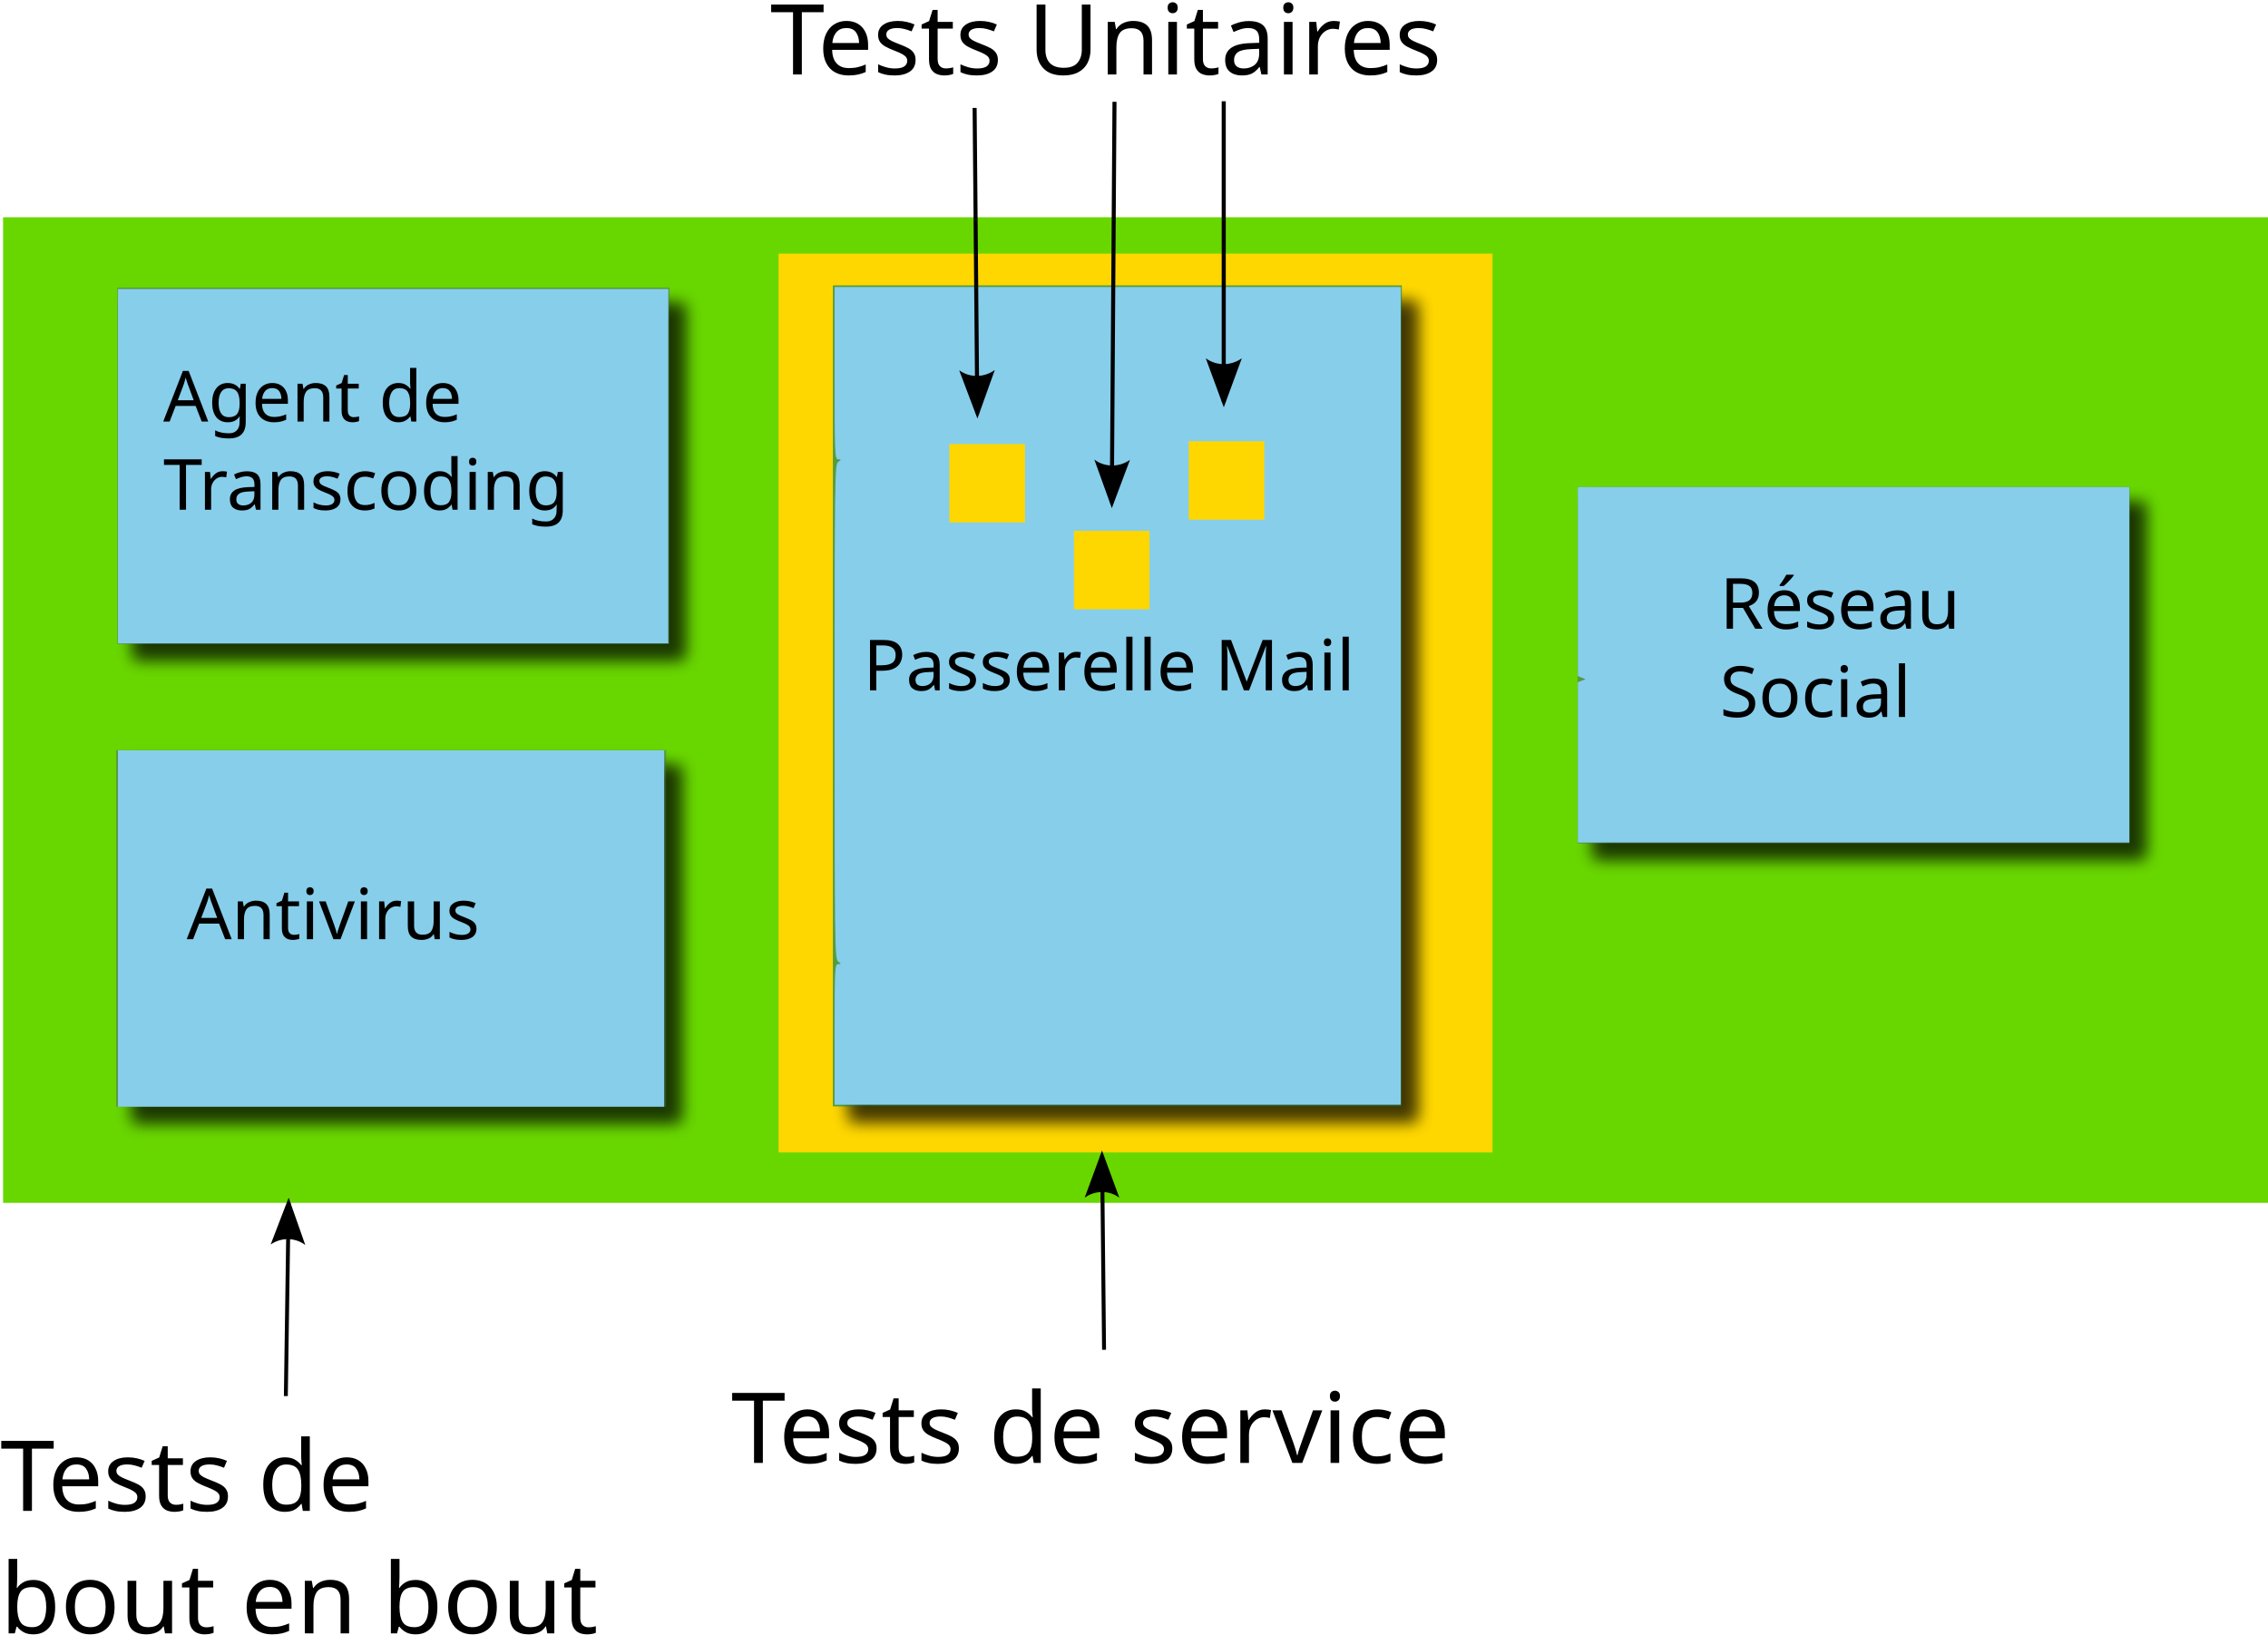
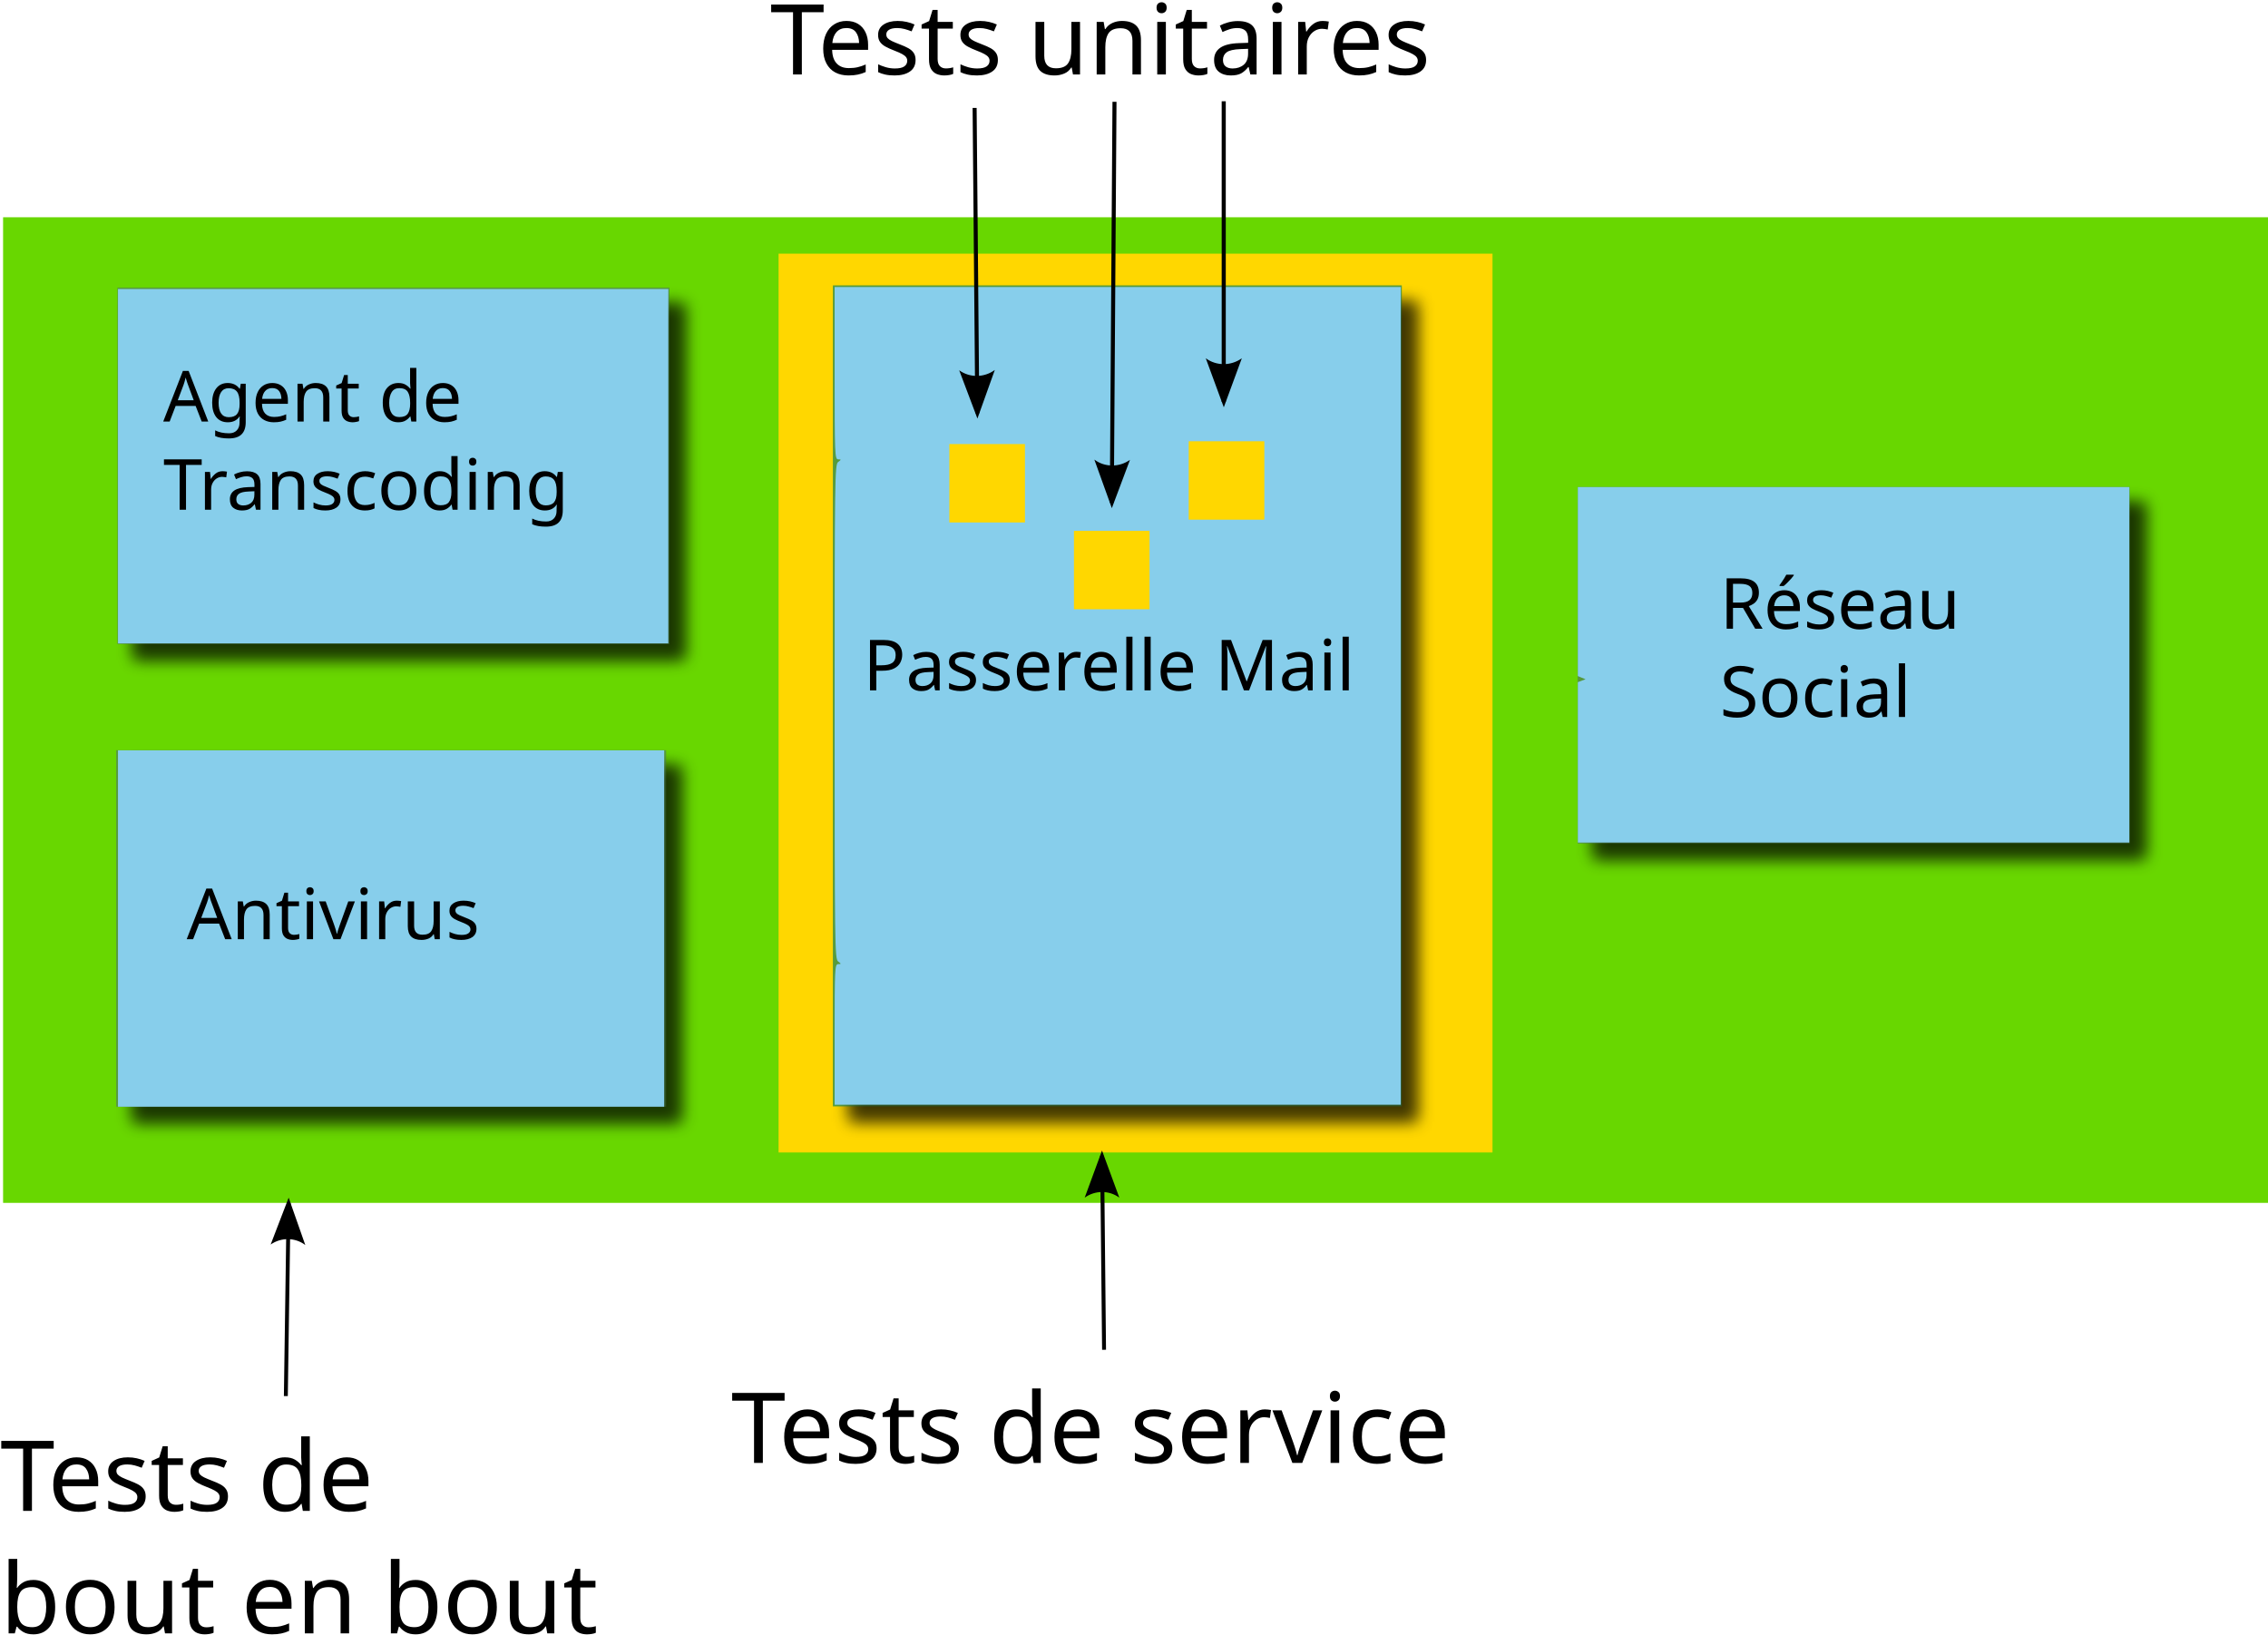
<svg xmlns="http://www.w3.org/2000/svg" width="578.645" height="417.027" id="svg3599" version="1.1">
  <defs id="defs3601">
    <marker orient="auto" refY="0" refX="0" id="Arrow2Lend" style="overflow:visible">
      <path id="path4753" style="fill-rule:evenodd;stroke-width:0.625;stroke-linejoin:round" d="M 8.719,4.034 -2.207,0.016 8.719,-4.002 c -1.745,2.372 -1.735,5.617 -6e-7,8.035 z" transform="matrix(-1.1,0,0,-1.1,-1.1,0)" />
    </marker>
    <marker orient="auto" refY="0" refX="0" id="Arrow1Lend" style="overflow:visible">
      <path id="path4735" d="M 0,0 5,-5 -12.5,0 5,5 0,0 z" style="fill-rule:evenodd;stroke:#000000;stroke-width:1pt" transform="matrix(-0.8,0,0,-0.8,-10,0)" />
    </marker>
    <filter id="filter6283" color-interpolation-filters="sRGB">
      <feFlood id="feFlood6285" flood-opacity="0.5" flood-color="rgb(0,0,0)" result="flood" />
      <feComposite id="feComposite6287" in2="SourceGraphic" in="flood" operator="in" result="composite1" />
      <feGaussianBlur id="feGaussianBlur6289" stdDeviation="2" result="blur" />
      <feOffset id="feOffset6291" dx="4" dy="4" result="offset" />
      <feComposite id="feComposite6293" in2="offset" in="SourceGraphic" operator="over" result="composite2" />
    </filter>
    <filter id="filter6295" color-interpolation-filters="sRGB">
      <feFlood id="feFlood6297" flood-opacity="0.5" flood-color="rgb(0,0,0)" result="flood" />
      <feComposite id="feComposite6299" in2="SourceGraphic" in="flood" operator="in" result="composite1" />
      <feGaussianBlur id="feGaussianBlur6301" stdDeviation="2" result="blur" />
      <feOffset id="feOffset6303" dx="4" dy="4" result="offset" />
      <feComposite id="feComposite6305" in2="offset" in="SourceGraphic" operator="over" result="composite2" />
    </filter>
    <filter id="filter6307" color-interpolation-filters="sRGB">
      <feFlood id="feFlood6309" flood-opacity="0.5" flood-color="rgb(0,0,0)" result="flood" />
      <feComposite id="feComposite6311" in2="SourceGraphic" in="flood" operator="in" result="composite1" />
      <feGaussianBlur id="feGaussianBlur6313" stdDeviation="2" result="blur" />
      <feOffset id="feOffset6315" dx="4" dy="4" result="offset" />
      <feComposite id="feComposite6317" in2="offset" in="SourceGraphic" operator="over" result="composite2" />
    </filter>
    <filter id="filter6319" color-interpolation-filters="sRGB">
      <feFlood id="feFlood6321" flood-opacity="0.5" flood-color="rgb(0,0,0)" result="flood" />
      <feComposite id="feComposite6323" in2="SourceGraphic" in="flood" operator="in" result="composite1" />
      <feGaussianBlur id="feGaussianBlur6325" stdDeviation="2" result="blur" />
      <feOffset id="feOffset6327" dx="4" dy="4" result="offset" />
      <feComposite id="feComposite6329" in2="offset" in="SourceGraphic" operator="over" result="composite2" />
    </filter>
    <filter id="filter6331" color-interpolation-filters="sRGB">
      <feFlood id="feFlood6333" flood-opacity="0.5" flood-color="rgb(0,0,0)" result="flood" />
      <feComposite id="feComposite6335" in2="SourceGraphic" in="flood" operator="in" result="composite1" />
      <feGaussianBlur id="feGaussianBlur6337" stdDeviation="2" result="blur" />
      <feOffset id="feOffset6339" dx="4" dy="4" result="offset" />
      <feComposite id="feComposite6341" in2="offset" in="SourceGraphic" operator="over" result="composite2" />
    </filter>
    <filter id="filter6343" color-interpolation-filters="sRGB">
      <feFlood id="feFlood6345" flood-opacity="0.5" flood-color="rgb(0,0,0)" result="flood" />
      <feComposite id="feComposite6347" in2="SourceGraphic" in="flood" operator="in" result="composite1" />
      <feGaussianBlur id="feGaussianBlur6349" stdDeviation="2" result="blur" />
      <feOffset id="feOffset6351" dx="4" dy="4" result="offset" />
      <feComposite id="feComposite6353" in2="offset" in="SourceGraphic" operator="over" result="composite2" />
    </filter>
    <filter id="filter6355" color-interpolation-filters="sRGB">
      <feFlood id="feFlood6357" flood-opacity="0.5" flood-color="rgb(0,0,0)" result="flood" />
      <feComposite id="feComposite6359" in2="SourceGraphic" in="flood" operator="in" result="composite1" />
      <feGaussianBlur id="feGaussianBlur6361" stdDeviation="2" result="blur" />
      <feOffset id="feOffset6363" dx="4" dy="4" result="offset" />
      <feComposite id="feComposite6365" in2="offset" in="SourceGraphic" operator="over" result="composite2" />
    </filter>
    <filter id="filter6367" color-interpolation-filters="sRGB">
      <feFlood id="feFlood6369" flood-opacity="0.5" flood-color="rgb(0,0,0)" result="flood" />
      <feComposite id="feComposite6371" in2="SourceGraphic" in="flood" operator="in" result="composite1" />
      <feGaussianBlur id="feGaussianBlur6373" stdDeviation="2" result="blur" />
      <feOffset id="feOffset6375" dx="4" dy="4" result="offset" />
      <feComposite id="feComposite6377" in2="offset" in="SourceGraphic" operator="over" result="composite2" />
    </filter>
    <filter id="filter6379" color-interpolation-filters="sRGB">
      <feFlood id="feFlood6381" flood-opacity="0.5" flood-color="rgb(0,0,0)" result="flood" />
      <feComposite id="feComposite6383" in2="SourceGraphic" in="flood" operator="in" result="composite1" />
      <feGaussianBlur id="feGaussianBlur6385" stdDeviation="2" result="blur" />
      <feOffset id="feOffset6387" dx="4" dy="4" result="offset" />
      <feComposite id="feComposite6389" in2="offset" in="SourceGraphic" operator="over" result="composite2" />
    </filter>
    <filter id="filter6391" color-interpolation-filters="sRGB">
      <feFlood id="feFlood6393" flood-opacity="0.5" flood-color="rgb(0,0,0)" result="flood" />
      <feComposite id="feComposite6395" in2="SourceGraphic" in="flood" operator="in" result="composite1" />
      <feGaussianBlur id="feGaussianBlur6397" stdDeviation="2" result="blur" />
      <feOffset id="feOffset6399" dx="4" dy="4" result="offset" />
      <feComposite id="feComposite6401" in2="offset" in="SourceGraphic" operator="over" result="composite2" />
    </filter>
    <filter id="filter6403" color-interpolation-filters="sRGB">
      <feFlood id="feFlood6405" flood-opacity="0.5" flood-color="rgb(0,0,0)" result="flood" />
      <feComposite id="feComposite6407" in2="SourceGraphic" in="flood" operator="in" result="composite1" />
      <feGaussianBlur id="feGaussianBlur6409" stdDeviation="2" result="blur" />
      <feOffset id="feOffset6411" dx="4" dy="4" result="offset" />
      <feComposite id="feComposite6413" in2="offset" in="SourceGraphic" operator="over" result="composite2" />
    </filter>
  </defs>
  <g id="layer1" style="display:inline" transform="translate(-162.7839,-1.939463)">
    <rect style="fill:#68d700;fill-opacity:1;stroke-width:1.03;stroke-miterlimit:4;stroke-dasharray:none" id="rect6483" width="577.857" height="251.429" x="163.571" y="57.362" />
    <rect style="fill:#ffd700;fill-opacity:1;stroke-width:1.03;stroke-miterlimit:4;stroke-dasharray:none" id="rect6481" width="182.143" height="229.286" x="361.429" y="66.648" />
    <rect style="fill:#579c3d;fill-opacity:1;filter:url(#filter6403)" id="rect4587" width="140.864" height="90.961" x="192.736" y="75.296" />
    <rect style="fill:#579c3d;fill-opacity:1;filter:url(#filter6391)" id="rect4587-1" width="140.314" height="90.963" x="192.426" y="193.31" />
    <rect style="fill:#579c3d;fill-opacity:1;filter:url(#filter6379)" id="rect4587-1-2" width="145.15" height="209.443" x="375.282" y="74.739" />
    <rect style="fill:#579c3d;fill-opacity:1;filter:url(#filter6367)" id="rect4587-1-0" width="140.864" height="90.961" x="565.282" y="126.167" />
    <text xml:space="preserve" style="font-size:40px;font-style:normal;font-weight:normal;line-height:125%;letter-spacing:0px;word-spacing:0px;fill:#000000;fill-opacity:1;stroke:none;font-family:Sans" x="344.286" y="213.791" id="text4668">
      <tspan id="tspan4670" x="344.286" y="213.791" />
    </text>
    <flowRoot xml:space="preserve" id="flowRoot4678" style="font-size:40px;font-style:normal;font-weight:normal;line-height:125%;letter-spacing:0px;word-spacing:0px;fill:#000000;fill-opacity:1;stroke:none;font-family:Sans">
      <flowRegion id="flowRegion4680">
        <rect id="rect4682" width="287.143" height="252.857" x="278.571" y="39.505" />
      </flowRegion>
      <flowPara id="flowPara4684" />
    </flowRoot>
    <flowRoot xml:space="preserve" id="flowRoot4694" style="font-size:32px;font-style:normal;font-weight:normal;line-height:125%;letter-spacing:0px;word-spacing:0px;fill:#000000;fill-opacity:1;stroke:none;font-family:Sans">
      <flowRegion id="flowRegion4696">
        <rect id="rect4698" width="725.714" height="502.857" x="22.857" y="39.505" style="font-size:32px" />
      </flowRegion>
      <flowPara id="flowPara4700" />
    </flowRoot>
    <path style="fill:none;stroke:#000000;stroke-width:1.03;stroke-linecap:butt;stroke-linejoin:miter;stroke-miterlimit:4;stroke-opacity:1;stroke-dasharray:none;marker-end:url(#Arrow1Lend);filter:url(#filter6355)" d="m 333.602,119.505 c 40.923,0 41.681,0 41.681,0" id="path4704" />
    <path style="fill:none;stroke:#000000;stroke-width:1.024px;stroke-linecap:butt;stroke-linejoin:miter;stroke-opacity:1;marker-end:url(#Arrow1Lend);filter:url(#filter6343)" d="m 520.381,175.219 44.951,0" id="path4708" />
    <path style="fill:none;stroke:#000000;stroke-width:1.033px;stroke-linecap:butt;stroke-linejoin:miter;stroke-opacity:1;marker-end:url(#Arrow1Lend);filter:url(#filter6331)" d="m 332.649,247.512 c 41.185,0 41.947,0 41.947,0" id="path4704-7" />
    <path style="fill:#87ceeb;fill-opacity:1;stroke-width:1.03;stroke-miterlimit:4;stroke-dasharray:none;filter:url(#filter6319)" d="m 192.888,120.873 0,-45.204 70.206,0 70.206,0 0,45.204 0,45.204 -70.206,0 -70.206,0 0,-45.204 z" id="path5523" />
    <path style="fill:#87ceeb;fill-opacity:1;stroke-width:1.03;stroke-miterlimit:4;stroke-dasharray:none;filter:url(#filter6307)" d="m 192.887,238.808 0,-45.458 69.68,0 69.68,0 0,45.458 0,45.458 -69.68,0 -69.68,0 0,-45.458 z" id="path5525" />
    <path style="fill:#87ceeb;fill-opacity:1;stroke-width:1.03;stroke-miterlimit:4;stroke-dasharray:none;filter:url(#filter6295)" d="m 375.726,265.83 c 0,-16.734 0.059,-17.931 0.884,-17.946 0.842,-0.015 0.842,-0.048 0,-0.687 -0.833,-0.633 -0.884,-4.264 -0.884,-63.694 0,-59.43 0.05,-63.061 0.884,-63.694 0.842,-0.639 0.842,-0.672 0,-0.687 -0.828,-0.015 -0.884,-1.405 -0.884,-21.987 l 0,-21.971 72.226,0 72.226,0 0,104.298 0,104.298 -72.226,0 -72.226,0 0,-17.93 z" id="path5527" />
    <path style="fill:#87ceeb;fill-opacity:1;stroke-width:1.03;stroke-miterlimit:4;stroke-dasharray:none;filter:url(#filter6283)" d="m 565.344,196.427 0,-20.467 0.982,-0.373 0.982,-0.373 -0.982,-0.401 -0.982,-0.401 0,-24.116 0,-24.116 70.357,0 70.357,0 0,45.357 0,45.357 -70.357,0 -70.357,0 0,-20.467 z" id="path5562" />
    <rect style="fill:#ffd700;fill-opacity:1;stroke-width:1.03;stroke-miterlimit:4;stroke-dasharray:none" id="rect6415" width="19.286" height="20" x="405" y="115.219" />
    <rect style="fill:#ffd700;fill-opacity:1;stroke-width:1.03;stroke-miterlimit:4;stroke-dasharray:none;display:inline" id="rect6415-5" width="19.286" height="20" x="436.786" y="137.362" />
    <rect style="fill:#ffd700;fill-opacity:1;stroke-width:1.03;stroke-miterlimit:4;stroke-dasharray:none;display:inline" id="rect6415-9" width="19.286" height="20" x="466.071" y="114.505" />
    <text xml:space="preserve" style="font-size:18px;font-style:normal;font-weight:normal;line-height:125%;letter-spacing:0px;word-spacing:0px;fill:#000000;fill-opacity:1;stroke:none;font-family:Sans" x="359.286" y="20.934" id="text6442">
-       <tspan id="tspan6444" x="359.286" y="20.934" style="font-size:25px">Tests Unitaires</tspan>
+       <tspan id="tspan6444" x="359.286" y="20.934" style="font-size:25px">Tests unitaires</tspan>
    </text>
    <text xml:space="preserve" style="font-size:40px;font-style:normal;font-weight:normal;line-height:125%;letter-spacing:0px;word-spacing:0px;fill:#000000;fill-opacity:1;stroke:none;display:inline;font-family:Sans" x="349.336" y="375.123" id="text6442-4">
      <tspan id="tspan6444-6" x="349.336" y="375.123" style="font-size:25px">Tests de service</tspan>
    </text>
    <text xml:space="preserve" style="font-size:18px;font-style:normal;font-weight:normal;line-height:125%;letter-spacing:0px;word-spacing:0px;fill:#000000;fill-opacity:1;stroke:none;font-family:Sans" x="162.857" y="387.362" id="text6467">
      <tspan id="tspan6469" x="162.857" y="387.362" style="font-size:25px">Tests de </tspan>
      <tspan x="162.857" y="418.612" id="tspan6471" style="font-size:25px">bout en bout</tspan>
    </text>
    <flowRoot xml:space="preserve" id="flowRoot6473" style="font-size:40px;font-style:normal;font-weight:normal;line-height:125%;letter-spacing:0px;word-spacing:0px;fill:#000000;fill-opacity:1;stroke:none;font-family:Sans">
      <flowRegion id="flowRegion6475">
        <rect id="rect6477" width="395.714" height="66.429" x="212.857" y="24.505" />
      </flowRegion>
      <flowPara id="flowPara6479" />
    </flowRoot>
    <path style="fill:none;stroke:#000000;stroke-width:1.028px;stroke-linecap:butt;stroke-linejoin:miter;stroke-opacity:1;marker-end:url(#Arrow2Lend)" d="m 411.443,29.465 c 0.686,77.883 0.686,77.883 0.686,77.883" id="path6485" />
    <path style="fill:none;stroke:#000000;stroke-width:1.041px;stroke-linecap:butt;stroke-linejoin:miter;stroke-opacity:1;marker-end:url(#Arrow2Lend)" d="m 475,27.772 0,76.691" id="path6487" />
    <path style="fill:none;stroke:#000000;stroke-width:1.028px;stroke-linecap:butt;stroke-linejoin:miter;stroke-opacity:1;marker-end:url(#Arrow2Lend)" d="M 447.129,27.906 446.443,130.205" id="path6489" />
    <path style="fill:none;stroke:#000000;stroke-width:1px;stroke-linecap:butt;stroke-linejoin:miter;stroke-opacity:1;marker-end:url(#Arrow2Lend)" d="m 444.467,346.266 c -0.505,-48.992 -0.505,-49.497 -0.505,-49.497" id="path6859" />
    <path style="fill:none;stroke:#000000;stroke-width:1px;stroke-linecap:butt;stroke-linejoin:miter;stroke-opacity:1;marker-end:url(#Arrow2Lend)" d="m 235.714,358.076 0.714,-49.286" id="path7231" />
  </g>
  <g id="layer2" style="display:inline" transform="translate(-162.7839,-1.939463)">
    <text xml:space="preserve" style="font-size:18px;font-style:normal;font-weight:normal;line-height:125%;letter-spacing:0px;word-spacing:0px;fill:#000000;fill-opacity:1;stroke:none;font-family:Sans" x="204.428" y="109.474" id="text4643">
      <tspan id="tspan4645" x="204.428" y="109.474" style="font-size:18px">Agent de </tspan>
      <tspan x="204.428" y="131.974" style="font-size:18px" id="tspan4702">Transcoding</tspan>
    </text>
    <text xml:space="preserve" style="font-size:40px;font-style:normal;font-weight:normal;line-height:125%;letter-spacing:0px;word-spacing:0px;fill:#000000;fill-opacity:1;stroke:none;font-family:Sans" x="210.418" y="241.529" id="text4643-1">
      <tspan id="tspan4645-9" x="210.418" y="241.529" style="font-size:18px">Antivirus</tspan>
    </text>
    <text xml:space="preserve" style="font-size:40px;font-style:normal;font-weight:normal;line-height:125%;letter-spacing:0px;word-spacing:0px;fill:#000000;fill-opacity:1;stroke:none;font-family:Sans" x="382.999" y="178.045" id="text4672">
      <tspan x="382.999" y="178.045" id="tspan4676" style="font-size:18px">Passerelle Mail</tspan>
    </text>
    <text xml:space="preserve" style="font-size:40px;font-style:normal;font-weight:normal;line-height:125%;letter-spacing:0px;word-spacing:0px;fill:#000000;fill-opacity:1;stroke:none;font-family:Sans" x="601.571" y="162.331" id="text4688">
      <tspan id="tspan4690" x="601.571" y="162.331" style="font-size:18px">Réseau</tspan>
      <tspan x="601.571" y="184.831" id="tspan4692" style="font-size:18px">Social</tspan>
    </text>
  </g>
</svg>
